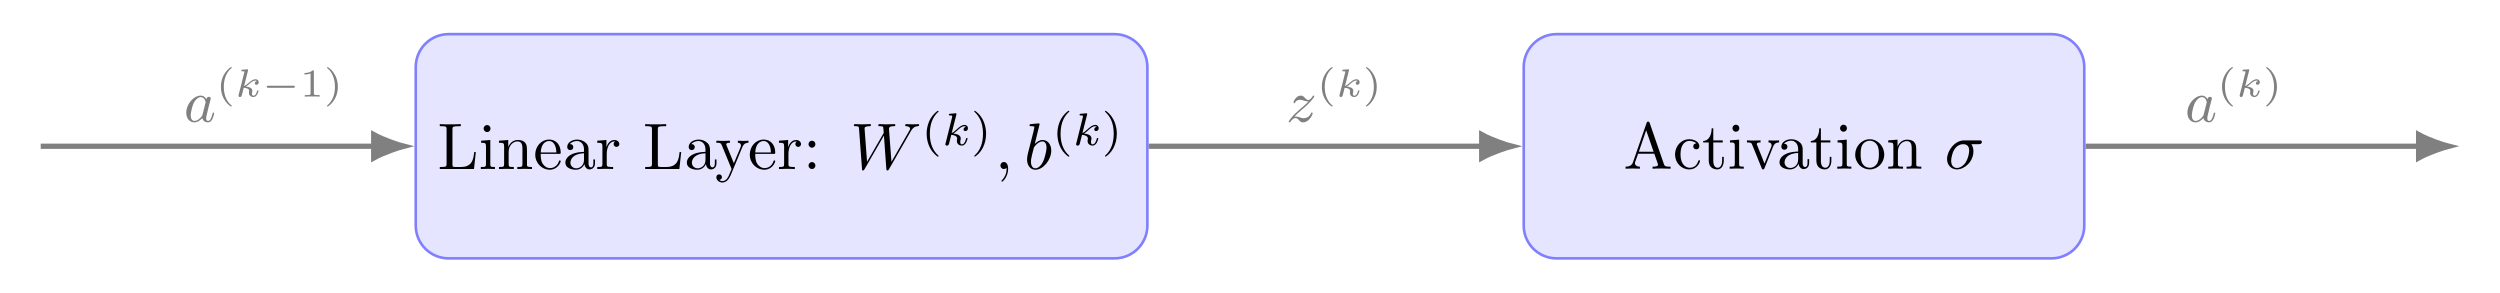
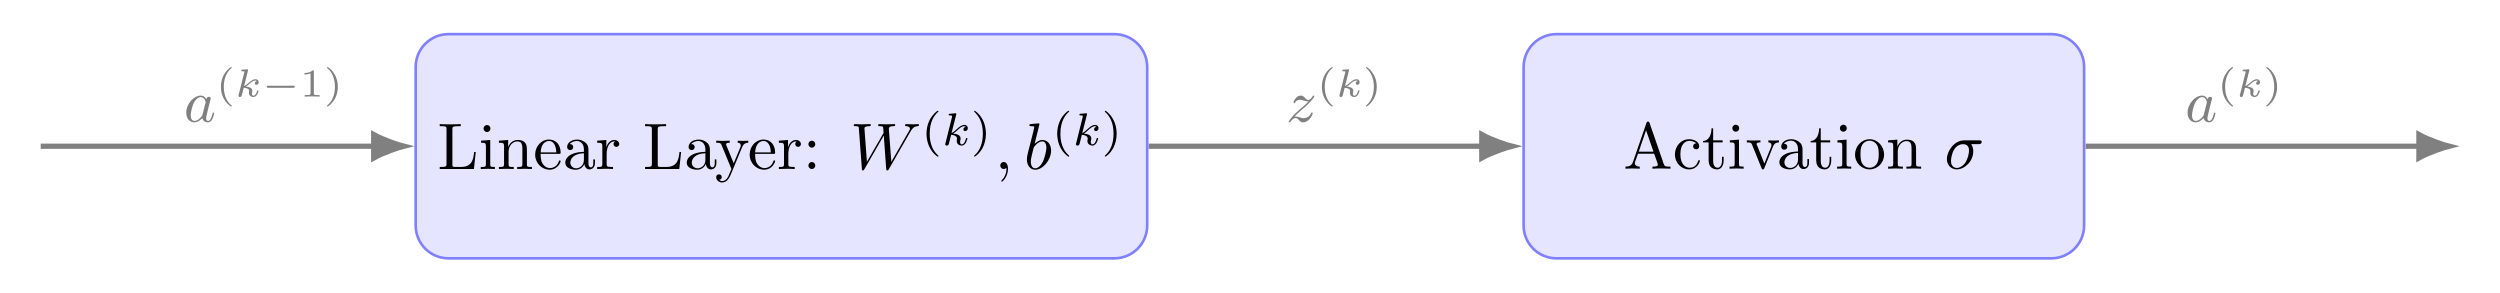
- <svg xmlns="http://www.w3.org/2000/svg" xmlns:xlink="http://www.w3.org/1999/xlink" width="379.262pt" height="44.377pt" viewBox="0 0 379.262 44.377" version="1.1">
+ <svg xmlns="http://www.w3.org/2000/svg" xmlns:xlink="http://www.w3.org/1999/xlink" width="379.32pt" height="44.377pt" viewBox="0 0 379.32 44.377" version="1.1">
  <defs>
    <g>
      <symbol overflow="visible" id="glyph0-0">
        <path style="stroke:none;" d="" />
      </symbol>
      <symbol overflow="visible" id="glyph0-1">
        <path style="stroke:none;" d="M 5.797 -2.578 L 5.547 -2.578 C 5.438 -1.562 5.297 -0.312 3.547 -0.312 L 2.734 -0.312 C 2.266 -0.312 2.25 -0.375 2.25 -0.703 L 2.25 -6.016 C 2.25 -6.359 2.25 -6.5 3.188 -6.5 L 3.516 -6.5 L 3.516 -6.812 C 3.156 -6.781 2.25 -6.781 1.844 -6.781 C 1.453 -6.781 0.672 -6.781 0.328 -6.812 L 0.328 -6.5 L 0.562 -6.5 C 1.328 -6.5 1.359 -6.391 1.359 -6.031 L 1.359 -0.781 C 1.359 -0.422 1.328 -0.312 0.562 -0.312 L 0.328 -0.312 L 0.328 0 L 5.516 0 Z M 5.797 -2.578 " />
      </symbol>
      <symbol overflow="visible" id="glyph0-2">
        <path style="stroke:none;" d="M 1.766 -4.406 L 0.375 -4.297 L 0.375 -3.984 C 1.016 -3.984 1.109 -3.922 1.109 -3.438 L 1.109 -0.75 C 1.109 -0.312 1 -0.312 0.328 -0.312 L 0.328 0 C 0.641 -0.016 1.188 -0.031 1.422 -0.031 C 1.781 -0.031 2.125 -0.016 2.469 0 L 2.469 -0.312 C 1.797 -0.312 1.766 -0.359 1.766 -0.75 Z M 1.797 -6.141 C 1.797 -6.453 1.562 -6.672 1.281 -6.672 C 0.969 -6.672 0.75 -6.406 0.75 -6.141 C 0.75 -5.875 0.969 -5.609 1.281 -5.609 C 1.562 -5.609 1.797 -5.828 1.797 -6.141 Z M 1.797 -6.141 " />
      </symbol>
      <symbol overflow="visible" id="glyph0-3">
        <path style="stroke:none;" d="M 1.094 -3.422 L 1.094 -0.75 C 1.094 -0.312 0.984 -0.312 0.312 -0.312 L 0.312 0 C 0.672 -0.016 1.172 -0.031 1.453 -0.031 C 1.703 -0.031 2.219 -0.016 2.562 0 L 2.562 -0.312 C 1.891 -0.312 1.781 -0.312 1.781 -0.75 L 1.781 -2.594 C 1.781 -3.625 2.5 -4.188 3.125 -4.188 C 3.766 -4.188 3.875 -3.656 3.875 -3.078 L 3.875 -0.75 C 3.875 -0.312 3.766 -0.312 3.094 -0.312 L 3.094 0 C 3.438 -0.016 3.953 -0.031 4.219 -0.031 C 4.469 -0.031 5 -0.016 5.328 0 L 5.328 -0.312 C 4.812 -0.312 4.562 -0.312 4.562 -0.609 L 4.562 -2.516 C 4.562 -3.375 4.562 -3.672 4.25 -4.031 C 4.109 -4.203 3.781 -4.406 3.203 -4.406 C 2.469 -4.406 2 -3.984 1.719 -3.359 L 1.719 -4.406 L 0.312 -4.297 L 0.312 -3.984 C 1.016 -3.984 1.094 -3.922 1.094 -3.422 Z M 1.094 -3.422 " />
      </symbol>
      <symbol overflow="visible" id="glyph0-4">
        <path style="stroke:none;" d="M 1.109 -2.516 C 1.172 -4 2.016 -4.25 2.359 -4.25 C 3.375 -4.25 3.484 -2.906 3.484 -2.516 Z M 1.109 -2.297 L 3.891 -2.297 C 4.109 -2.297 4.141 -2.297 4.141 -2.516 C 4.141 -3.5 3.594 -4.469 2.359 -4.469 C 1.203 -4.469 0.281 -3.438 0.281 -2.188 C 0.281 -0.859 1.328 0.109 2.469 0.109 C 3.688 0.109 4.141 -1 4.141 -1.188 C 4.141 -1.281 4.062 -1.312 4 -1.312 C 3.922 -1.312 3.891 -1.25 3.875 -1.172 C 3.531 -0.141 2.625 -0.141 2.531 -0.141 C 2.031 -0.141 1.641 -0.438 1.406 -0.812 C 1.109 -1.281 1.109 -1.938 1.109 -2.297 Z M 1.109 -2.297 " />
      </symbol>
      <symbol overflow="visible" id="glyph0-5">
        <path style="stroke:none;" d="M 3.312 -0.75 C 3.359 -0.359 3.625 0.062 4.094 0.062 C 4.312 0.062 4.922 -0.078 4.922 -0.891 L 4.922 -1.453 L 4.672 -1.453 L 4.672 -0.891 C 4.672 -0.312 4.422 -0.25 4.312 -0.25 C 3.984 -0.25 3.938 -0.703 3.938 -0.75 L 3.938 -2.734 C 3.938 -3.156 3.938 -3.547 3.578 -3.922 C 3.188 -4.312 2.688 -4.469 2.219 -4.469 C 1.391 -4.469 0.703 -4 0.703 -3.344 C 0.703 -3.047 0.906 -2.875 1.172 -2.875 C 1.453 -2.875 1.625 -3.078 1.625 -3.328 C 1.625 -3.453 1.578 -3.781 1.109 -3.781 C 1.391 -4.141 1.875 -4.25 2.188 -4.25 C 2.688 -4.25 3.25 -3.859 3.25 -2.969 L 3.25 -2.609 C 2.734 -2.578 2.047 -2.547 1.422 -2.25 C 0.672 -1.906 0.422 -1.391 0.422 -0.953 C 0.422 -0.141 1.391 0.109 2.016 0.109 C 2.672 0.109 3.125 -0.297 3.312 -0.75 Z M 3.25 -2.391 L 3.25 -1.391 C 3.25 -0.453 2.531 -0.109 2.078 -0.109 C 1.594 -0.109 1.188 -0.453 1.188 -0.953 C 1.188 -1.5 1.609 -2.328 3.25 -2.391 Z M 3.25 -2.391 " />
      </symbol>
      <symbol overflow="visible" id="glyph0-6">
        <path style="stroke:none;" d="M 1.672 -3.312 L 1.672 -4.406 L 0.281 -4.297 L 0.281 -3.984 C 0.984 -3.984 1.062 -3.922 1.062 -3.422 L 1.062 -0.75 C 1.062 -0.312 0.953 -0.312 0.281 -0.312 L 0.281 0 C 0.672 -0.016 1.141 -0.031 1.422 -0.031 C 1.812 -0.031 2.281 -0.031 2.688 0 L 2.688 -0.312 L 2.469 -0.312 C 1.734 -0.312 1.719 -0.422 1.719 -0.781 L 1.719 -2.312 C 1.719 -3.297 2.141 -4.188 2.891 -4.188 C 2.953 -4.188 2.984 -4.188 3 -4.172 C 2.969 -4.172 2.766 -4.047 2.766 -3.781 C 2.766 -3.516 2.984 -3.359 3.203 -3.359 C 3.375 -3.359 3.625 -3.484 3.625 -3.797 C 3.625 -4.109 3.312 -4.406 2.891 -4.406 C 2.156 -4.406 1.797 -3.734 1.672 -3.312 Z M 1.672 -3.312 " />
      </symbol>
      <symbol overflow="visible" id="glyph0-7">
        <path style="stroke:none;" d="M 4.141 -3.344 C 4.391 -3.984 4.906 -3.984 5.062 -3.984 L 5.062 -4.297 C 4.828 -4.281 4.547 -4.266 4.312 -4.266 C 4.141 -4.266 3.672 -4.281 3.453 -4.297 L 3.453 -3.984 C 3.766 -3.984 3.922 -3.812 3.922 -3.562 C 3.922 -3.453 3.906 -3.438 3.859 -3.312 L 2.844 -0.875 L 1.75 -3.547 C 1.703 -3.656 1.688 -3.688 1.688 -3.734 C 1.688 -3.984 2.047 -3.984 2.25 -3.984 L 2.25 -4.297 C 1.984 -4.281 1.328 -4.266 1.156 -4.266 C 0.891 -4.266 0.484 -4.281 0.188 -4.297 L 0.188 -3.984 C 0.672 -3.984 0.859 -3.984 1 -3.641 L 2.5 0 C 2.438 0.125 2.297 0.453 2.25 0.594 C 2.031 1.141 1.75 1.828 1.109 1.828 C 1.062 1.828 0.828 1.828 0.641 1.641 C 0.953 1.609 1.031 1.391 1.031 1.219 C 1.031 0.969 0.844 0.812 0.609 0.812 C 0.406 0.812 0.188 0.938 0.188 1.234 C 0.188 1.688 0.609 2.047 1.109 2.047 C 1.734 2.047 2.141 1.469 2.375 0.906 Z M 4.141 -3.344 " />
      </symbol>
      <symbol overflow="visible" id="glyph0-8">
        <path style="stroke:none;" d="M 1.906 -3.766 C 1.906 -4.062 1.672 -4.297 1.391 -4.297 C 1.094 -4.297 0.859 -4.062 0.859 -3.766 C 0.859 -3.484 1.094 -3.234 1.391 -3.234 C 1.672 -3.234 1.906 -3.484 1.906 -3.766 Z M 1.906 -0.531 C 1.906 -0.812 1.672 -1.062 1.391 -1.062 C 1.094 -1.062 0.859 -0.812 0.859 -0.531 C 0.859 -0.234 1.094 0 1.391 0 C 1.672 0 1.906 -0.234 1.906 -0.531 Z M 1.906 -0.531 " />
      </symbol>
      <symbol overflow="visible" id="glyph0-9">
        <path style="stroke:none;" d="M 3.969 -6.938 C 3.922 -7.062 3.891 -7.141 3.734 -7.141 C 3.578 -7.141 3.547 -7.078 3.5 -6.938 L 1.438 -0.984 C 1.25 -0.469 0.859 -0.312 0.312 -0.312 L 0.312 0 C 0.547 -0.016 0.984 -0.031 1.328 -0.031 C 1.641 -0.031 2.156 -0.016 2.484 0 L 2.484 -0.312 C 1.984 -0.312 1.734 -0.562 1.734 -0.812 C 1.734 -0.844 1.75 -0.953 1.75 -0.969 L 2.219 -2.266 L 4.672 -2.266 L 5.203 -0.75 C 5.219 -0.703 5.234 -0.641 5.234 -0.609 C 5.234 -0.312 4.672 -0.312 4.406 -0.312 L 4.406 0 C 4.766 -0.031 5.469 -0.031 5.844 -0.031 C 6.266 -0.031 6.734 -0.016 7.141 0 L 7.141 -0.312 L 6.969 -0.312 C 6.375 -0.312 6.234 -0.375 6.125 -0.703 Z M 3.438 -5.828 L 4.562 -2.578 L 2.328 -2.578 Z M 3.438 -5.828 " />
      </symbol>
      <symbol overflow="visible" id="glyph0-10">
        <path style="stroke:none;" d="M 1.172 -2.172 C 1.172 -3.797 1.984 -4.219 2.516 -4.219 C 2.609 -4.219 3.234 -4.203 3.578 -3.844 C 3.172 -3.812 3.109 -3.516 3.109 -3.391 C 3.109 -3.125 3.297 -2.938 3.562 -2.938 C 3.828 -2.938 4.031 -3.094 4.031 -3.406 C 4.031 -4.078 3.266 -4.469 2.5 -4.469 C 1.25 -4.469 0.344 -3.391 0.344 -2.156 C 0.344 -0.875 1.328 0.109 2.484 0.109 C 3.812 0.109 4.141 -1.094 4.141 -1.188 C 4.141 -1.281 4.031 -1.281 4 -1.281 C 3.922 -1.281 3.891 -1.25 3.875 -1.188 C 3.594 -0.266 2.938 -0.141 2.578 -0.141 C 2.047 -0.141 1.172 -0.562 1.172 -2.172 Z M 1.172 -2.172 " />
      </symbol>
      <symbol overflow="visible" id="glyph0-11">
        <path style="stroke:none;" d="M 1.719 -3.984 L 3.156 -3.984 L 3.156 -4.297 L 1.719 -4.297 L 1.719 -6.125 L 1.469 -6.125 C 1.469 -5.312 1.172 -4.25 0.188 -4.203 L 0.188 -3.984 L 1.031 -3.984 L 1.031 -1.234 C 1.031 -0.016 1.969 0.109 2.328 0.109 C 3.031 0.109 3.312 -0.594 3.312 -1.234 L 3.312 -1.797 L 3.062 -1.797 L 3.062 -1.25 C 3.062 -0.516 2.766 -0.141 2.391 -0.141 C 1.719 -0.141 1.719 -1.047 1.719 -1.219 Z M 1.719 -3.984 " />
      </symbol>
      <symbol overflow="visible" id="glyph0-12">
        <path style="stroke:none;" d="M 4.141 -3.312 C 4.234 -3.547 4.406 -3.984 5.062 -3.984 L 5.062 -4.297 C 4.828 -4.281 4.547 -4.266 4.312 -4.266 C 4.078 -4.266 3.625 -4.281 3.453 -4.297 L 3.453 -3.984 C 3.812 -3.984 3.922 -3.75 3.922 -3.562 C 3.922 -3.469 3.906 -3.422 3.875 -3.312 L 2.844 -0.781 L 1.734 -3.562 C 1.672 -3.688 1.672 -3.703 1.672 -3.734 C 1.672 -3.984 2.062 -3.984 2.25 -3.984 L 2.25 -4.297 C 1.938 -4.281 1.391 -4.266 1.156 -4.266 C 0.891 -4.266 0.484 -4.281 0.188 -4.297 L 0.188 -3.984 C 0.812 -3.984 0.859 -3.922 0.984 -3.625 L 2.422 -0.078 C 2.484 0.062 2.5 0.109 2.625 0.109 C 2.766 0.109 2.797 0.016 2.844 -0.078 Z M 4.141 -3.312 " />
      </symbol>
      <symbol overflow="visible" id="glyph0-13">
        <path style="stroke:none;" d="M 4.688 -2.141 C 4.688 -3.406 3.703 -4.469 2.5 -4.469 C 1.25 -4.469 0.281 -3.375 0.281 -2.141 C 0.281 -0.844 1.312 0.109 2.484 0.109 C 3.688 0.109 4.688 -0.875 4.688 -2.141 Z M 2.5 -0.141 C 2.062 -0.141 1.625 -0.344 1.359 -0.812 C 1.109 -1.25 1.109 -1.859 1.109 -2.219 C 1.109 -2.609 1.109 -3.141 1.344 -3.578 C 1.609 -4.031 2.078 -4.25 2.484 -4.25 C 2.922 -4.25 3.344 -4.031 3.609 -3.594 C 3.875 -3.172 3.875 -2.594 3.875 -2.219 C 3.875 -1.859 3.875 -1.312 3.656 -0.875 C 3.422 -0.422 2.984 -0.141 2.5 -0.141 Z M 2.5 -0.141 " />
      </symbol>
      <symbol overflow="visible" id="glyph1-0">
        <path style="stroke:none;" d="" />
      </symbol>
      <symbol overflow="visible" id="glyph1-1">
        <path style="stroke:none;" d="M 9.141 -5.656 C 9.391 -6.094 9.625 -6.453 10.266 -6.5 C 10.344 -6.516 10.453 -6.516 10.453 -6.703 C 10.453 -6.734 10.406 -6.812 10.328 -6.812 C 10.094 -6.812 9.812 -6.781 9.562 -6.781 C 9.219 -6.781 8.859 -6.812 8.516 -6.812 C 8.469 -6.812 8.328 -6.812 8.328 -6.625 C 8.328 -6.516 8.422 -6.5 8.484 -6.5 C 8.719 -6.484 9.078 -6.406 9.078 -6.109 C 9.078 -6 9.016 -5.922 8.938 -5.781 L 6.25 -1.094 L 5.875 -6.031 C 5.875 -6.234 5.859 -6.484 6.578 -6.5 C 6.75 -6.5 6.844 -6.5 6.844 -6.703 C 6.844 -6.797 6.734 -6.812 6.703 -6.812 C 6.297 -6.812 5.875 -6.781 5.484 -6.781 C 5.25 -6.781 4.672 -6.812 4.438 -6.812 C 4.375 -6.812 4.25 -6.812 4.25 -6.609 C 4.25 -6.5 4.344 -6.5 4.484 -6.5 C 4.922 -6.5 5 -6.438 5.016 -6.25 L 5.078 -5.484 L 2.547 -1.094 L 2.172 -6.141 C 2.172 -6.266 2.172 -6.484 2.938 -6.5 C 3.031 -6.5 3.141 -6.5 3.141 -6.703 C 3.141 -6.812 3.016 -6.812 3 -6.812 C 2.609 -6.812 2.188 -6.781 1.781 -6.781 C 1.422 -6.781 1.062 -6.812 0.734 -6.812 C 0.672 -6.812 0.547 -6.812 0.547 -6.625 C 0.547 -6.5 0.641 -6.5 0.797 -6.5 C 1.297 -6.5 1.312 -6.406 1.328 -6.125 L 1.781 -0.047 C 1.781 0.141 1.797 0.219 1.938 0.219 C 2.047 0.219 2.078 0.156 2.172 0.016 L 5.109 -5.078 L 5.469 -0.047 C 5.5 0.172 5.516 0.219 5.625 0.219 C 5.766 0.219 5.828 0.125 5.875 0.031 Z M 9.141 -5.656 " />
      </symbol>
      <symbol overflow="visible" id="glyph1-2">
        <path style="stroke:none;" d="M 2.031 -0.016 C 2.031 -0.672 1.781 -1.062 1.391 -1.062 C 1.062 -1.062 0.859 -0.812 0.859 -0.531 C 0.859 -0.266 1.062 0 1.391 0 C 1.5 0 1.641 -0.047 1.734 -0.125 C 1.766 -0.156 1.781 -0.156 1.781 -0.156 C 1.797 -0.156 1.797 -0.156 1.797 -0.016 C 1.797 0.734 1.453 1.328 1.125 1.656 C 1.016 1.766 1.016 1.781 1.016 1.812 C 1.016 1.891 1.062 1.922 1.109 1.922 C 1.219 1.922 2.031 1.156 2.031 -0.016 Z M 2.031 -0.016 " />
      </symbol>
      <symbol overflow="visible" id="glyph1-3">
        <path style="stroke:none;" d="M 2.375 -6.812 C 2.375 -6.812 2.375 -6.922 2.25 -6.922 C 2.031 -6.922 1.297 -6.844 1.031 -6.812 C 0.953 -6.812 0.844 -6.797 0.844 -6.625 C 0.844 -6.5 0.938 -6.5 1.094 -6.5 C 1.562 -6.5 1.578 -6.438 1.578 -6.328 C 1.578 -6.266 1.5 -5.922 1.453 -5.719 L 0.625 -2.469 C 0.516 -1.969 0.469 -1.797 0.469 -1.453 C 0.469 -0.516 1 0.109 1.734 0.109 C 2.906 0.109 4.141 -1.375 4.141 -2.812 C 4.141 -3.719 3.609 -4.406 2.812 -4.406 C 2.359 -4.406 1.938 -4.109 1.641 -3.812 Z M 1.453 -3.047 C 1.5 -3.266 1.5 -3.281 1.594 -3.391 C 2.078 -4.031 2.531 -4.188 2.797 -4.188 C 3.156 -4.188 3.422 -3.891 3.422 -3.25 C 3.422 -2.656 3.094 -1.516 2.906 -1.141 C 2.578 -0.469 2.125 -0.109 1.734 -0.109 C 1.391 -0.109 1.062 -0.375 1.062 -1.109 C 1.062 -1.312 1.062 -1.5 1.219 -2.125 Z M 1.453 -3.047 " />
      </symbol>
      <symbol overflow="visible" id="glyph1-4">
        <path style="stroke:none;" d="M 5.156 -3.719 C 5.297 -3.719 5.656 -3.719 5.656 -4.062 C 5.656 -4.297 5.438 -4.297 5.266 -4.297 L 2.984 -4.297 C 1.484 -4.297 0.375 -2.656 0.375 -1.469 C 0.375 -0.594 0.969 0.109 1.875 0.109 C 3.047 0.109 4.375 -1.094 4.375 -2.625 C 4.375 -2.797 4.375 -3.281 4.062 -3.719 Z M 1.891 -0.109 C 1.391 -0.109 1 -0.469 1 -1.188 C 1 -1.484 1.109 -2.297 1.469 -2.891 C 1.891 -3.578 2.484 -3.719 2.828 -3.719 C 3.656 -3.719 3.734 -3.062 3.734 -2.75 C 3.734 -2.281 3.531 -1.469 3.203 -0.953 C 2.812 -0.375 2.266 -0.109 1.891 -0.109 Z M 1.891 -0.109 " />
      </symbol>
      <symbol overflow="visible" id="glyph2-0">
        <path style="stroke:none;" d="" />
      </symbol>
      <symbol overflow="visible" id="glyph2-1">
        <path style="stroke:none;" d="M 2.469 -5.219 C 1.156 -4.297 0.797 -2.812 0.797 -1.75 C 0.797 -0.766 1.094 0.766 2.469 1.734 C 2.531 1.734 2.609 1.734 2.609 1.656 C 2.609 1.609 2.594 1.594 2.547 1.547 C 1.609 0.703 1.281 -0.469 1.281 -1.734 C 1.281 -3.625 2 -4.547 2.562 -5.062 C 2.594 -5.094 2.609 -5.109 2.609 -5.141 C 2.609 -5.219 2.531 -5.219 2.469 -5.219 Z M 2.469 -5.219 " />
      </symbol>
      <symbol overflow="visible" id="glyph2-2">
        <path style="stroke:none;" d="M 0.625 -5.219 C 0.578 -5.219 0.5 -5.219 0.5 -5.141 C 0.5 -5.109 0.516 -5.094 0.562 -5.031 C 1.156 -4.484 1.828 -3.547 1.828 -1.75 C 1.828 -0.297 1.375 0.812 0.625 1.484 C 0.5 1.609 0.5 1.609 0.5 1.656 C 0.5 1.688 0.516 1.734 0.578 1.734 C 0.672 1.734 1.328 1.281 1.797 0.406 C 2.094 -0.172 2.297 -0.922 2.297 -1.734 C 2.297 -2.719 2 -4.25 0.625 -5.219 Z M 0.625 -5.219 " />
      </symbol>
      <symbol overflow="visible" id="glyph3-0">
        <path style="stroke:none;" d="" />
      </symbol>
      <symbol overflow="visible" id="glyph3-1">
        <path style="stroke:none;" d="M 2.188 -4.625 C 2.188 -4.641 2.203 -4.734 2.203 -4.734 C 2.203 -4.781 2.188 -4.844 2.094 -4.844 C 1.953 -4.844 1.375 -4.781 1.203 -4.766 C 1.156 -4.766 1.047 -4.75 1.047 -4.609 C 1.047 -4.516 1.156 -4.516 1.234 -4.516 C 1.562 -4.516 1.562 -4.453 1.562 -4.406 C 1.562 -4.359 1.547 -4.312 1.547 -4.25 L 0.562 -0.312 C 0.516 -0.188 0.516 -0.172 0.516 -0.156 C 0.516 -0.047 0.609 0.062 0.766 0.062 C 0.953 0.062 1.031 -0.062 1.078 -0.219 C 1.094 -0.25 1.391 -1.484 1.422 -1.578 C 1.922 -1.531 2.312 -1.359 2.312 -1 C 2.312 -0.969 2.312 -0.938 2.297 -0.859 C 2.266 -0.766 2.266 -0.719 2.266 -0.641 C 2.266 -0.156 2.672 0.062 3.016 0.062 C 3.688 0.062 3.891 -0.984 3.891 -1 C 3.891 -1.094 3.812 -1.094 3.781 -1.094 C 3.688 -1.094 3.672 -1.047 3.641 -0.922 C 3.562 -0.625 3.375 -0.125 3.031 -0.125 C 2.844 -0.125 2.781 -0.297 2.781 -0.484 C 2.781 -0.609 2.781 -0.625 2.828 -0.797 C 2.844 -0.828 2.859 -0.938 2.859 -1.016 C 2.859 -1.641 2.031 -1.734 1.734 -1.75 C 1.938 -1.875 2.188 -2.109 2.312 -2.219 C 2.672 -2.547 3.016 -2.875 3.406 -2.875 C 3.484 -2.875 3.578 -2.859 3.641 -2.781 C 3.344 -2.734 3.281 -2.5 3.281 -2.391 C 3.281 -2.25 3.391 -2.141 3.547 -2.141 C 3.75 -2.141 3.953 -2.297 3.953 -2.578 C 3.953 -2.812 3.781 -3.078 3.422 -3.078 C 3.016 -3.078 2.656 -2.781 2.297 -2.453 C 2 -2.188 1.781 -1.969 1.484 -1.844 Z M 2.188 -4.625 " />
      </symbol>
      <symbol overflow="visible" id="glyph4-0">
        <path style="stroke:none;" d="" />
      </symbol>
      <symbol overflow="visible" id="glyph4-1">
        <path style="stroke:none;" d="M 3.422 -3.406 C 3.25 -3.734 2.984 -3.969 2.578 -3.969 C 1.531 -3.969 0.375 -2.719 0.375 -1.359 C 0.375 -0.375 1 0.094 1.609 0.094 C 2.188 0.094 2.656 -0.391 2.812 -0.562 C 2.906 -0.062 3.359 0.094 3.641 0.094 C 3.906 0.094 4.125 -0.016 4.328 -0.391 C 4.484 -0.688 4.609 -1.25 4.609 -1.281 C 4.609 -1.328 4.578 -1.391 4.5 -1.391 C 4.391 -1.391 4.375 -1.344 4.344 -1.172 C 4.141 -0.391 3.953 -0.125 3.672 -0.125 C 3.438 -0.125 3.391 -0.344 3.391 -0.531 C 3.391 -0.703 3.438 -0.891 3.516 -1.203 L 3.734 -2.125 C 3.797 -2.344 3.969 -3.016 4 -3.156 C 4.031 -3.281 4.094 -3.5 4.094 -3.531 C 4.094 -3.672 3.969 -3.781 3.812 -3.781 C 3.688 -3.781 3.469 -3.719 3.422 -3.406 Z M 2.844 -1.094 C 2.797 -0.922 2.797 -0.922 2.656 -0.75 C 2.328 -0.359 1.969 -0.125 1.625 -0.125 C 1.188 -0.125 1.047 -0.578 1.047 -0.969 C 1.047 -1.406 1.297 -2.438 1.516 -2.875 C 1.797 -3.406 2.219 -3.734 2.578 -3.734 C 3.172 -3.734 3.312 -3.016 3.312 -2.953 C 3.312 -2.922 3.297 -2.859 3.281 -2.828 Z M 2.844 -1.094 " />
      </symbol>
      <symbol overflow="visible" id="glyph4-2">
        <path style="stroke:none;" d="M 1.25 -0.766 C 1.438 -0.984 1.922 -1.438 2.312 -1.766 C 2.984 -2.328 3.188 -2.516 3.297 -2.641 C 4.031 -3.359 4.281 -3.812 4.281 -3.859 C 4.281 -3.875 4.281 -3.969 4.156 -3.969 C 4.078 -3.969 4.062 -3.938 4.016 -3.859 C 3.906 -3.688 3.656 -3.297 3.359 -3.297 C 3.172 -3.297 3.062 -3.406 2.859 -3.625 C 2.641 -3.859 2.469 -3.969 2.234 -3.969 C 1.547 -3.969 1.125 -3.141 1.125 -2.922 C 1.125 -2.891 1.141 -2.812 1.234 -2.812 C 1.328 -2.812 1.359 -2.875 1.359 -2.891 C 1.531 -3.328 2.062 -3.328 2.141 -3.328 C 2.344 -3.328 2.562 -3.266 2.75 -3.188 C 3.109 -3.078 3.266 -3.078 3.406 -3.078 C 3.125 -2.766 2.625 -2.328 2.047 -1.844 C 1.609 -1.469 1.328 -1.188 1.125 -1 C 0.797 -0.641 0.391 -0.094 0.391 0 C 0.391 0.062 0.438 0.094 0.516 0.094 C 0.594 0.094 0.609 0.062 0.656 0.016 C 1 -0.531 1.344 -0.562 1.438 -0.562 C 1.656 -0.562 1.781 -0.438 1.984 -0.203 C 2.188 0.031 2.391 0.094 2.562 0.094 C 3.484 0.094 4.031 -1.047 4.031 -1.297 C 4.031 -1.375 3.969 -1.406 3.906 -1.406 C 3.812 -1.406 3.797 -1.344 3.781 -1.297 C 3.531 -0.641 2.891 -0.531 2.656 -0.531 C 2.5 -0.531 2.312 -0.578 2.047 -0.672 C 1.859 -0.719 1.656 -0.797 1.469 -0.797 C 1.375 -0.797 1.281 -0.766 1.25 -0.766 Z M 1.25 -0.766 " />
      </symbol>
      <symbol overflow="visible" id="glyph5-0">
        <path style="stroke:none;" d="" />
      </symbol>
      <symbol overflow="visible" id="glyph5-1">
        <path style="stroke:none;" d="M 2.375 1.359 C 1.719 0.844 1.188 -0.094 1.188 -1.5 C 1.188 -2.875 1.719 -3.844 2.375 -4.344 C 2.375 -4.344 2.406 -4.375 2.406 -4.406 C 2.406 -4.438 2.375 -4.484 2.297 -4.484 C 2.203 -4.484 0.75 -3.547 0.75 -1.5 C 0.75 0.547 2.188 1.5 2.297 1.5 C 2.375 1.5 2.406 1.453 2.406 1.406 C 2.406 1.375 2.375 1.359 2.375 1.359 Z M 2.375 1.359 " />
      </symbol>
      <symbol overflow="visible" id="glyph5-2">
        <path style="stroke:none;" d="M 2.141 -3.797 C 2.141 -3.984 2.125 -3.984 1.938 -3.984 C 1.547 -3.594 0.938 -3.594 0.719 -3.594 L 0.719 -3.359 C 0.875 -3.359 1.281 -3.359 1.641 -3.531 L 1.641 -0.516 C 1.641 -0.312 1.641 -0.234 1.016 -0.234 L 0.766 -0.234 L 0.766 0 C 1.094 -0.031 1.562 -0.031 1.891 -0.031 C 2.219 -0.031 2.688 -0.031 3.016 0 L 3.016 -0.234 L 2.766 -0.234 C 2.141 -0.234 2.141 -0.312 2.141 -0.516 Z M 2.141 -3.797 " />
      </symbol>
      <symbol overflow="visible" id="glyph5-3">
        <path style="stroke:none;" d="M 2.125 -1.5 C 2.125 -3.547 0.688 -4.484 0.562 -4.484 C 0.5 -4.484 0.484 -4.438 0.484 -4.406 C 0.484 -4.375 0.484 -4.359 0.594 -4.266 C 1.125 -3.812 1.688 -2.922 1.688 -1.5 C 1.688 -0.234 1.25 0.719 0.562 1.297 C 0.484 1.375 0.484 1.375 0.484 1.406 C 0.484 1.438 0.5 1.5 0.562 1.5 C 0.672 1.5 2.125 0.562 2.125 -1.5 Z M 2.125 -1.5 " />
      </symbol>
      <symbol overflow="visible" id="glyph6-0">
        <path style="stroke:none;" d="" />
      </symbol>
      <symbol overflow="visible" id="glyph6-1">
        <path style="stroke:none;" d="M 1.984 -3.969 C 2 -4 2 -4.031 2 -4.062 C 2 -4.156 1.891 -4.156 1.812 -4.141 L 1.141 -4.094 C 1.047 -4.094 0.969 -4.078 0.969 -3.938 C 0.969 -3.844 1.047 -3.844 1.141 -3.844 C 1.312 -3.844 1.359 -3.828 1.438 -3.812 C 1.438 -3.734 1.438 -3.719 1.406 -3.625 L 0.562 -0.281 C 0.547 -0.188 0.547 -0.156 0.547 -0.141 C 0.547 0 0.672 0.062 0.75 0.062 C 0.812 0.062 0.922 0.031 1 -0.078 C 1.047 -0.156 1.281 -1.156 1.328 -1.344 C 1.719 -1.312 2.156 -1.219 2.156 -0.859 C 2.156 -0.828 2.156 -0.797 2.141 -0.734 C 2.125 -0.641 2.125 -0.609 2.125 -0.562 C 2.125 -0.172 2.453 0.062 2.797 0.062 C 3.375 0.062 3.578 -0.812 3.578 -0.859 C 3.578 -0.875 3.578 -0.953 3.469 -0.953 C 3.391 -0.953 3.375 -0.906 3.344 -0.812 C 3.281 -0.594 3.125 -0.141 2.812 -0.141 C 2.578 -0.141 2.578 -0.391 2.578 -0.453 C 2.578 -0.562 2.578 -0.562 2.609 -0.688 C 2.609 -0.688 2.641 -0.812 2.641 -0.875 C 2.641 -1.344 2.125 -1.484 1.656 -1.531 C 1.812 -1.609 1.938 -1.719 2.172 -1.922 C 2.469 -2.188 2.781 -2.438 3.109 -2.438 C 3.188 -2.438 3.266 -2.422 3.312 -2.359 C 3.109 -2.328 3.016 -2.156 3.016 -2.031 C 3.016 -1.844 3.172 -1.797 3.25 -1.797 C 3.391 -1.797 3.609 -1.891 3.609 -2.188 C 3.609 -2.453 3.406 -2.641 3.125 -2.641 C 2.734 -2.641 2.391 -2.359 2.109 -2.109 C 1.797 -1.844 1.609 -1.688 1.391 -1.609 Z M 1.984 -3.969 " />
      </symbol>
      <symbol overflow="visible" id="glyph7-0">
        <path style="stroke:none;" d="" />
      </symbol>
      <symbol overflow="visible" id="glyph7-1">
        <path style="stroke:none;" d="M 4.766 -1.344 C 4.859 -1.344 5.016 -1.344 5.016 -1.5 C 5.016 -1.656 4.859 -1.656 4.766 -1.656 L 1 -1.656 C 0.891 -1.656 0.75 -1.656 0.75 -1.5 C 0.75 -1.344 0.891 -1.344 1 -1.344 Z M 4.766 -1.344 " />
      </symbol>
    </g>
    <clipPath id="clip1">
      <path d="M 57 0 L 180 0 L 180 44.379 L 57 44.379 Z M 57 0 " />
    </clipPath>
    <clipPath id="clip2">
      <path d="M 225 0 L 322 0 L 322 44.379 L 225 44.379 Z M 225 0 " />
    </clipPath>
    <clipPath id="clip3">
-       <path d="M 355 9 L 379.262 9 L 379.262 36 L 355 36 Z M 355 9 " />
+       <path d="M 355 9 L 379.32 9 L 379.32 36 L 355 36 Z M 355 9 " />
    </clipPath>
  </defs>
  <g id="surface1">
    <path style=" stroke:none;fill-rule:nonzero;fill:rgb(89.999%,89.999%,100%);fill-opacity:1;" d="M 169.082 5.18 L 68.051 5.18 C 65.301 5.18 63.07 7.41 63.07 10.164 L 63.07 34.215 C 63.07 36.969 65.301 39.195 68.051 39.195 L 169.082 39.195 C 171.832 39.195 174.062 36.969 174.062 34.215 L 174.062 10.164 C 174.062 7.41 171.832 5.18 169.082 5.18 Z M 169.082 5.18 " />
    <g clip-path="url(#clip1)" clip-rule="nonzero">
      <path style="fill:none;stroke-width:0.399;stroke-linecap:butt;stroke-linejoin:miter;stroke:rgb(50%,50%,100%);stroke-opacity:1;stroke-miterlimit:10;" d="M 163.603 17.009 L 62.572 17.009 C 59.822 17.009 57.591 14.779 57.591 12.025 L 57.591 -12.026 C 57.591 -14.78 59.822 -17.006 62.572 -17.006 L 163.603 -17.006 C 166.353 -17.006 168.583 -14.78 168.583 -12.026 L 168.583 12.025 C 168.583 14.779 166.353 17.009 163.603 17.009 Z M 163.603 17.009 " transform="matrix(1,0,0,-1,5.479,22.189)" />
    </g>
    <g style="fill:rgb(0%,0%,0%);fill-opacity:1;">
-       <use xlink:href="#glyph0-1" x="66.389" y="25.643" />
-       <use xlink:href="#glyph0-2" x="72.616" y="25.643" />
-       <use xlink:href="#glyph0-3" x="75.383" y="25.643" />
-       <use xlink:href="#glyph0-4" x="80.918" y="25.643" />
-       <use xlink:href="#glyph0-5" x="85.346" y="25.643" />
-       <use xlink:href="#glyph0-6" x="90.327" y="25.643" />
-     </g>
-     <g style="fill:rgb(0%,0%,0%);fill-opacity:1;">
-       <use xlink:href="#glyph0-1" x="97.547" y="25.643" />
-       <use xlink:href="#glyph0-5" x="103.774" y="25.643" />
-     </g>
-     <g style="fill:rgb(0%,0%,0%);fill-opacity:1;">
-       <use xlink:href="#glyph0-7" x="108.486" y="25.643" />
-     </g>
-     <g style="fill:rgb(0%,0%,0%);fill-opacity:1;">
-       <use xlink:href="#glyph0-4" x="113.465" y="25.643" />
-       <use xlink:href="#glyph0-6" x="117.893" y="25.643" />
-       <use xlink:href="#glyph0-8" x="121.795" y="25.643" />
+       <use xlink:href="#glyph0-1" x="66.39" y="25.643" />
+       <use xlink:href="#glyph0-2" x="72.617" y="25.643" />
+       <use xlink:href="#glyph0-3" x="75.384" y="25.643" />
+       <use xlink:href="#glyph0-4" x="80.919" y="25.643" />
+       <use xlink:href="#glyph0-5" x="85.347" y="25.643" />
+       <use xlink:href="#glyph0-6" x="90.328" y="25.643" />
+     </g>
+     <g style="fill:rgb(0%,0%,0%);fill-opacity:1;">
+       <use xlink:href="#glyph0-1" x="97.548" y="25.643" />
+       <use xlink:href="#glyph0-5" x="103.775" y="25.643" />
+     </g>
+     <g style="fill:rgb(0%,0%,0%);fill-opacity:1;">
+       <use xlink:href="#glyph0-7" x="108.477" y="25.643" />
+     </g>
+     <g style="fill:rgb(0%,0%,0%);fill-opacity:1;">
+       <use xlink:href="#glyph0-4" x="113.466" y="25.643" />
+       <use xlink:href="#glyph0-6" x="117.894" y="25.643" />
+       <use xlink:href="#glyph0-8" x="121.796" y="25.643" />
    </g>
    <g style="fill:rgb(0%,0%,0%);fill-opacity:1;">
      <use xlink:href="#glyph1-1" x="128.988" y="25.643" />
    </g>
    <g style="fill:rgb(0%,0%,0%);fill-opacity:1;">
      <use xlink:href="#glyph2-1" x="139.781" y="22.028" />
    </g>
    <g style="fill:rgb(0%,0%,0%);fill-opacity:1;">
      <use xlink:href="#glyph3-1" x="142.894" y="22.028" />
    </g>
    <g style="fill:rgb(0%,0%,0%);fill-opacity:1;">
      <use xlink:href="#glyph2-2" x="147.298" y="22.028" />
    </g>
    <g style="fill:rgb(0%,0%,0%);fill-opacity:1;">
-       <use xlink:href="#glyph1-2" x="150.909" y="25.643" />
-     </g>
-     <g style="fill:rgb(0%,0%,0%);fill-opacity:1;">
-       <use xlink:href="#glyph1-3" x="155.34" y="25.643" />
+       <use xlink:href="#glyph1-2" x="150.91" y="25.643" />
+     </g>
+     <g style="fill:rgb(0%,0%,0%);fill-opacity:1;">
+       <use xlink:href="#glyph1-3" x="155.341" y="25.643" />
    </g>
    <g style="fill:rgb(0%,0%,0%);fill-opacity:1;">
      <use xlink:href="#glyph2-1" x="159.613" y="22.028" />
    </g>
    <g style="fill:rgb(0%,0%,0%);fill-opacity:1;">
      <use xlink:href="#glyph3-1" x="162.726" y="22.028" />
    </g>
    <g style="fill:rgb(0%,0%,0%);fill-opacity:1;">
      <use xlink:href="#glyph2-2" x="167.13" y="22.028" />
    </g>
-     <path style=" stroke:none;fill-rule:nonzero;fill:rgb(89.999%,89.999%,100%);fill-opacity:1;" d="M 311.215 5.18 L 236.137 5.18 C 233.387 5.18 231.156 7.41 231.156 10.164 L 231.156 34.215 C 231.156 36.969 233.387 39.195 236.137 39.195 L 311.215 39.195 C 313.965 39.195 316.195 36.969 316.195 34.215 L 316.195 10.164 C 316.195 7.41 313.965 5.18 311.215 5.18 Z M 311.215 5.18 " />
+     <path style=" stroke:none;fill-rule:nonzero;fill:rgb(89.999%,89.999%,100%);fill-opacity:1;" d="M 311.234 5.18 L 236.156 5.18 C 233.406 5.18 231.176 7.41 231.176 10.164 L 231.176 34.215 C 231.176 36.969 233.406 39.195 236.156 39.195 L 311.234 39.195 C 313.988 39.195 316.219 36.969 316.219 34.215 L 316.219 10.164 C 316.219 7.41 313.988 5.18 311.234 5.18 Z M 311.234 5.18 " />
    <g clip-path="url(#clip2)" clip-rule="nonzero">
-       <path style="fill:none;stroke-width:0.399;stroke-linecap:butt;stroke-linejoin:miter;stroke:rgb(50%,50%,100%);stroke-opacity:1;stroke-miterlimit:10;" d="M 305.736 17.009 L 230.658 17.009 C 227.908 17.009 225.677 14.779 225.677 12.025 L 225.677 -12.026 C 225.677 -14.78 227.908 -17.006 230.658 -17.006 L 305.736 -17.006 C 308.486 -17.006 310.716 -14.78 310.716 -12.026 L 310.716 12.025 C 310.716 14.779 308.486 17.009 305.736 17.009 Z M 305.736 17.009 " transform="matrix(1,0,0,-1,5.479,22.189)" />
-     </g>
-     <g style="fill:rgb(0%,0%,0%);fill-opacity:1;">
-       <use xlink:href="#glyph0-9" x="246.295" y="25.592" />
-       <use xlink:href="#glyph0-10" x="253.767" y="25.592" />
-       <use xlink:href="#glyph0-11" x="258.194" y="25.592" />
-       <use xlink:href="#glyph0-2" x="262.069" y="25.592" />
-       <use xlink:href="#glyph0-12" x="264.836" y="25.592" />
-     </g>
-     <g style="fill:rgb(0%,0%,0%);fill-opacity:1;">
-       <use xlink:href="#glyph0-5" x="269.537" y="25.592" />
-       <use xlink:href="#glyph0-11" x="274.518" y="25.592" />
-       <use xlink:href="#glyph0-2" x="278.393" y="25.592" />
-       <use xlink:href="#glyph0-13" x="281.16" y="25.592" />
-       <use xlink:href="#glyph0-3" x="286.141" y="25.592" />
-     </g>
-     <g style="fill:rgb(0%,0%,0%);fill-opacity:1;">
-       <use xlink:href="#glyph1-4" x="295.001" y="25.592" />
-     </g>
-     <path style="fill:none;stroke-width:0.797;stroke-linecap:butt;stroke-linejoin:miter;stroke:rgb(50%,50%,50%);stroke-opacity:1;stroke-miterlimit:10;" d="M 0.697 0.002 L 51.212 0.002 " transform="matrix(1,0,0,-1,5.479,22.189)" />
-     <path style="fill-rule:nonzero;fill:rgb(50%,50%,50%);fill-opacity:1;stroke-width:0.797;stroke-linecap:butt;stroke-linejoin:miter;stroke:rgb(50%,50%,50%);stroke-opacity:1;stroke-miterlimit:10;" d="M 4.533 0.002 C 3.979 0.138 1.53 0.919 -0.002 1.771 L -0.002 -1.772 C 1.53 -0.92 3.979 -0.139 4.533 0.002 Z M 4.533 0.002 " transform="matrix(1,0,0,-1,56.6931,22.189)" />
-     <g style="fill:rgb(50%,50%,50%);fill-opacity:1;">
-       <use xlink:href="#glyph4-1" x="27.883" y="18.47" />
-     </g>
-     <g style="fill:rgb(50%,50%,50%);fill-opacity:1;">
-       <use xlink:href="#glyph5-1" x="32.765" y="14.661" />
-     </g>
-     <g style="fill:rgb(50%,50%,50%);fill-opacity:1;">
-       <use xlink:href="#glyph6-1" x="35.643" y="14.661" />
-     </g>
-     <g style="fill:rgb(50%,50%,50%);fill-opacity:1;">
-       <use xlink:href="#glyph7-1" x="39.718" y="14.661" />
-     </g>
-     <g style="fill:rgb(50%,50%,50%);fill-opacity:1;">
-       <use xlink:href="#glyph5-2" x="45.474" y="14.661" />
-       <use xlink:href="#glyph5-3" x="49.127" y="14.661" />
-     </g>
-     <path style="fill:none;stroke-width:0.797;stroke-linecap:butt;stroke-linejoin:miter;stroke:rgb(50%,50%,50%);stroke-opacity:1;stroke-miterlimit:10;" d="M 168.783 0.002 L 219.302 0.002 " transform="matrix(1,0,0,-1,5.479,22.189)" />
-     <path style="fill-rule:nonzero;fill:rgb(50%,50%,50%);fill-opacity:1;stroke-width:0.797;stroke-linecap:butt;stroke-linejoin:miter;stroke:rgb(50%,50%,50%);stroke-opacity:1;stroke-miterlimit:10;" d="M 4.533 0.002 C 3.978 0.138 1.529 0.919 0.002 1.771 L 0.002 -1.772 C 1.529 -0.92 3.978 -0.139 4.533 0.002 Z M 4.533 0.002 " transform="matrix(1,0,0,-1,224.7796,22.189)" />
-     <g style="fill:rgb(50%,50%,50%);fill-opacity:1;">
-       <use xlink:href="#glyph4-2" x="195.106" y="18.47" />
-     </g>
-     <g style="fill:rgb(50%,50%,50%);fill-opacity:1;">
-       <use xlink:href="#glyph5-1" x="199.78" y="14.661" />
-     </g>
-     <g style="fill:rgb(50%,50%,50%);fill-opacity:1;">
-       <use xlink:href="#glyph6-1" x="202.658" y="14.661" />
-     </g>
-     <g style="fill:rgb(50%,50%,50%);fill-opacity:1;">
-       <use xlink:href="#glyph5-3" x="206.733" y="14.661" />
-     </g>
-     <path style="fill:none;stroke-width:0.797;stroke-linecap:butt;stroke-linejoin:miter;stroke:rgb(50%,50%,50%);stroke-opacity:1;stroke-miterlimit:10;" d="M 310.916 0.002 L 361.435 0.002 " transform="matrix(1,0,0,-1,5.479,22.189)" />
-     <path style=" stroke:none;fill-rule:nonzero;fill:rgb(50%,50%,50%);fill-opacity:1;" d="M 371.445 22.188 C 370.891 22.051 368.441 21.27 366.914 20.418 L 366.914 23.961 C 368.441 23.109 370.891 22.328 371.445 22.188 Z M 371.445 22.188 " />
+       <path style="fill:none;stroke-width:0.399;stroke-linecap:butt;stroke-linejoin:miter;stroke:rgb(50%,50%,100%);stroke-opacity:1;stroke-miterlimit:10;" d="M 305.755 17.009 L 230.677 17.009 C 227.927 17.009 225.697 14.779 225.697 12.025 L 225.697 -12.026 C 225.697 -14.78 227.927 -17.006 230.677 -17.006 L 305.755 -17.006 C 308.509 -17.006 310.74 -14.78 310.74 -12.026 L 310.74 12.025 C 310.74 14.779 308.509 17.009 305.755 17.009 Z M 305.755 17.009 " transform="matrix(1,0,0,-1,5.479,22.189)" />
+     </g>
+     <g style="fill:rgb(0%,0%,0%);fill-opacity:1;">
+       <use xlink:href="#glyph0-9" x="246.315" y="25.592" />
+       <use xlink:href="#glyph0-10" x="253.787" y="25.592" />
+       <use xlink:href="#glyph0-11" x="258.214" y="25.592" />
+       <use xlink:href="#glyph0-2" x="262.089" y="25.592" />
+       <use xlink:href="#glyph0-12" x="264.856" y="25.592" />
+     </g>
+     <g style="fill:rgb(0%,0%,0%);fill-opacity:1;">
+       <use xlink:href="#glyph0-5" x="269.557" y="25.592" />
+       <use xlink:href="#glyph0-11" x="274.538" y="25.592" />
+       <use xlink:href="#glyph0-2" x="278.413" y="25.592" />
+       <use xlink:href="#glyph0-13" x="281.18" y="25.592" />
+       <use xlink:href="#glyph0-3" x="286.161" y="25.592" />
+     </g>
+     <g style="fill:rgb(0%,0%,0%);fill-opacity:1;">
+       <use xlink:href="#glyph1-4" x="295.022" y="25.592" />
+     </g>
+     <path style="fill:none;stroke-width:0.797;stroke-linecap:butt;stroke-linejoin:miter;stroke:rgb(50%,50%,50%);stroke-opacity:1;stroke-miterlimit:10;" d="M 0.697 0.002 L 51.22 0.002 " transform="matrix(1,0,0,-1,5.479,22.189)" />
+     <path style="fill-rule:nonzero;fill:rgb(50%,50%,50%);fill-opacity:1;stroke-width:0.797;stroke-linecap:butt;stroke-linejoin:miter;stroke:rgb(50%,50%,50%);stroke-opacity:1;stroke-miterlimit:10;" d="M 4.534 0.002 C 3.976 0.138 1.53 0.919 -0.001 1.771 L -0.001 -1.772 C 1.53 -0.92 3.976 -0.139 4.534 0.002 Z M 4.534 0.002 " transform="matrix(1,0,0,-1,56.70016,22.189)" />
+     <g style="fill:rgb(50%,50%,50%);fill-opacity:1;">
+       <use xlink:href="#glyph4-1" x="27.887" y="18.47" />
+     </g>
+     <g style="fill:rgb(50%,50%,50%);fill-opacity:1;">
+       <use xlink:href="#glyph5-1" x="32.769" y="14.661" />
+     </g>
+     <g style="fill:rgb(50%,50%,50%);fill-opacity:1;">
+       <use xlink:href="#glyph6-1" x="35.647" y="14.661" />
+     </g>
+     <g style="fill:rgb(50%,50%,50%);fill-opacity:1;">
+       <use xlink:href="#glyph7-1" x="39.722" y="14.661" />
+     </g>
+     <g style="fill:rgb(50%,50%,50%);fill-opacity:1;">
+       <use xlink:href="#glyph5-2" x="45.478" y="14.661" />
+       <use xlink:href="#glyph5-3" x="49.131" y="14.661" />
+     </g>
+     <path style="fill:none;stroke-width:0.797;stroke-linecap:butt;stroke-linejoin:miter;stroke:rgb(50%,50%,50%);stroke-opacity:1;stroke-miterlimit:10;" d="M 168.806 0.002 L 219.349 0.002 " transform="matrix(1,0,0,-1,5.479,22.189)" />
+     <path style="fill-rule:nonzero;fill:rgb(50%,50%,50%);fill-opacity:1;stroke-width:0.797;stroke-linecap:butt;stroke-linejoin:miter;stroke:rgb(50%,50%,50%);stroke-opacity:1;stroke-miterlimit:10;" d="M 4.535 0.002 C 3.977 0.138 1.528 0.919 0 1.771 L 0 -1.772 C 1.528 -0.92 3.977 -0.139 4.535 0.002 Z M 4.535 0.002 " transform="matrix(1,0,0,-1,224.8278,22.189)" />
+     <g style="fill:rgb(50%,50%,50%);fill-opacity:1;">
+       <use xlink:href="#glyph4-2" x="195.141" y="18.47" />
+     </g>
+     <g style="fill:rgb(50%,50%,50%);fill-opacity:1;">
+       <use xlink:href="#glyph5-1" x="199.814" y="14.661" />
+     </g>
+     <g style="fill:rgb(50%,50%,50%);fill-opacity:1;">
+       <use xlink:href="#glyph6-1" x="202.692" y="14.661" />
+     </g>
+     <g style="fill:rgb(50%,50%,50%);fill-opacity:1;">
+       <use xlink:href="#glyph5-3" x="206.767" y="14.661" />
+     </g>
+     <path style="fill:none;stroke-width:0.797;stroke-linecap:butt;stroke-linejoin:miter;stroke:rgb(50%,50%,50%);stroke-opacity:1;stroke-miterlimit:10;" d="M 310.974 0.002 L 361.537 0.002 " transform="matrix(1,0,0,-1,5.479,22.189)" />
+     <path style=" stroke:none;fill-rule:nonzero;fill:rgb(50%,50%,50%);fill-opacity:1;" d="M 371.551 22.188 C 370.992 22.051 368.547 21.27 367.016 20.418 L 367.016 23.961 C 368.547 23.109 370.992 22.328 371.551 22.188 Z M 371.551 22.188 " />
    <g clip-path="url(#clip3)" clip-rule="nonzero">
-       <path style="fill:none;stroke-width:0.797;stroke-linecap:butt;stroke-linejoin:miter;stroke:rgb(50%,50%,50%);stroke-opacity:1;stroke-miterlimit:10;" d="M 4.533 0.002 C 3.978 0.138 1.529 0.919 0.002 1.771 L 0.002 -1.772 C 1.529 -0.92 3.978 -0.139 4.533 0.002 Z M 4.533 0.002 " transform="matrix(1,0,0,-1,366.9122,22.189)" />
-     </g>
-     <g style="fill:rgb(50%,50%,50%);fill-opacity:1;">
-       <use xlink:href="#glyph4-1" x="331.463" y="18.47" />
-     </g>
-     <g style="fill:rgb(50%,50%,50%);fill-opacity:1;">
-       <use xlink:href="#glyph5-1" x="336.345" y="14.661" />
-     </g>
-     <g style="fill:rgb(50%,50%,50%);fill-opacity:1;">
-       <use xlink:href="#glyph6-1" x="339.223" y="14.661" />
-     </g>
-     <g style="fill:rgb(50%,50%,50%);fill-opacity:1;">
-       <use xlink:href="#glyph5-3" x="343.298" y="14.661" />
+       <path style="fill:none;stroke-width:0.797;stroke-linecap:butt;stroke-linejoin:miter;stroke:rgb(50%,50%,50%);stroke-opacity:1;stroke-miterlimit:10;" d="M 4.535 0.002 C 3.977 0.138 1.531 0.919 -0 1.771 L -0 -1.772 C 1.531 -0.92 3.977 -0.139 4.535 0.002 Z M 4.535 0.002 " transform="matrix(1,0,0,-1,367.0157,22.189)" />
+     </g>
+     <g style="fill:rgb(50%,50%,50%);fill-opacity:1;">
+       <use xlink:href="#glyph4-1" x="331.54" y="18.47" />
+     </g>
+     <g style="fill:rgb(50%,50%,50%);fill-opacity:1;">
+       <use xlink:href="#glyph5-1" x="336.422" y="14.661" />
+     </g>
+     <g style="fill:rgb(50%,50%,50%);fill-opacity:1;">
+       <use xlink:href="#glyph6-1" x="339.3" y="14.661" />
+     </g>
+     <g style="fill:rgb(50%,50%,50%);fill-opacity:1;">
+       <use xlink:href="#glyph5-3" x="343.375" y="14.661" />
    </g>
  </g>
</svg>
